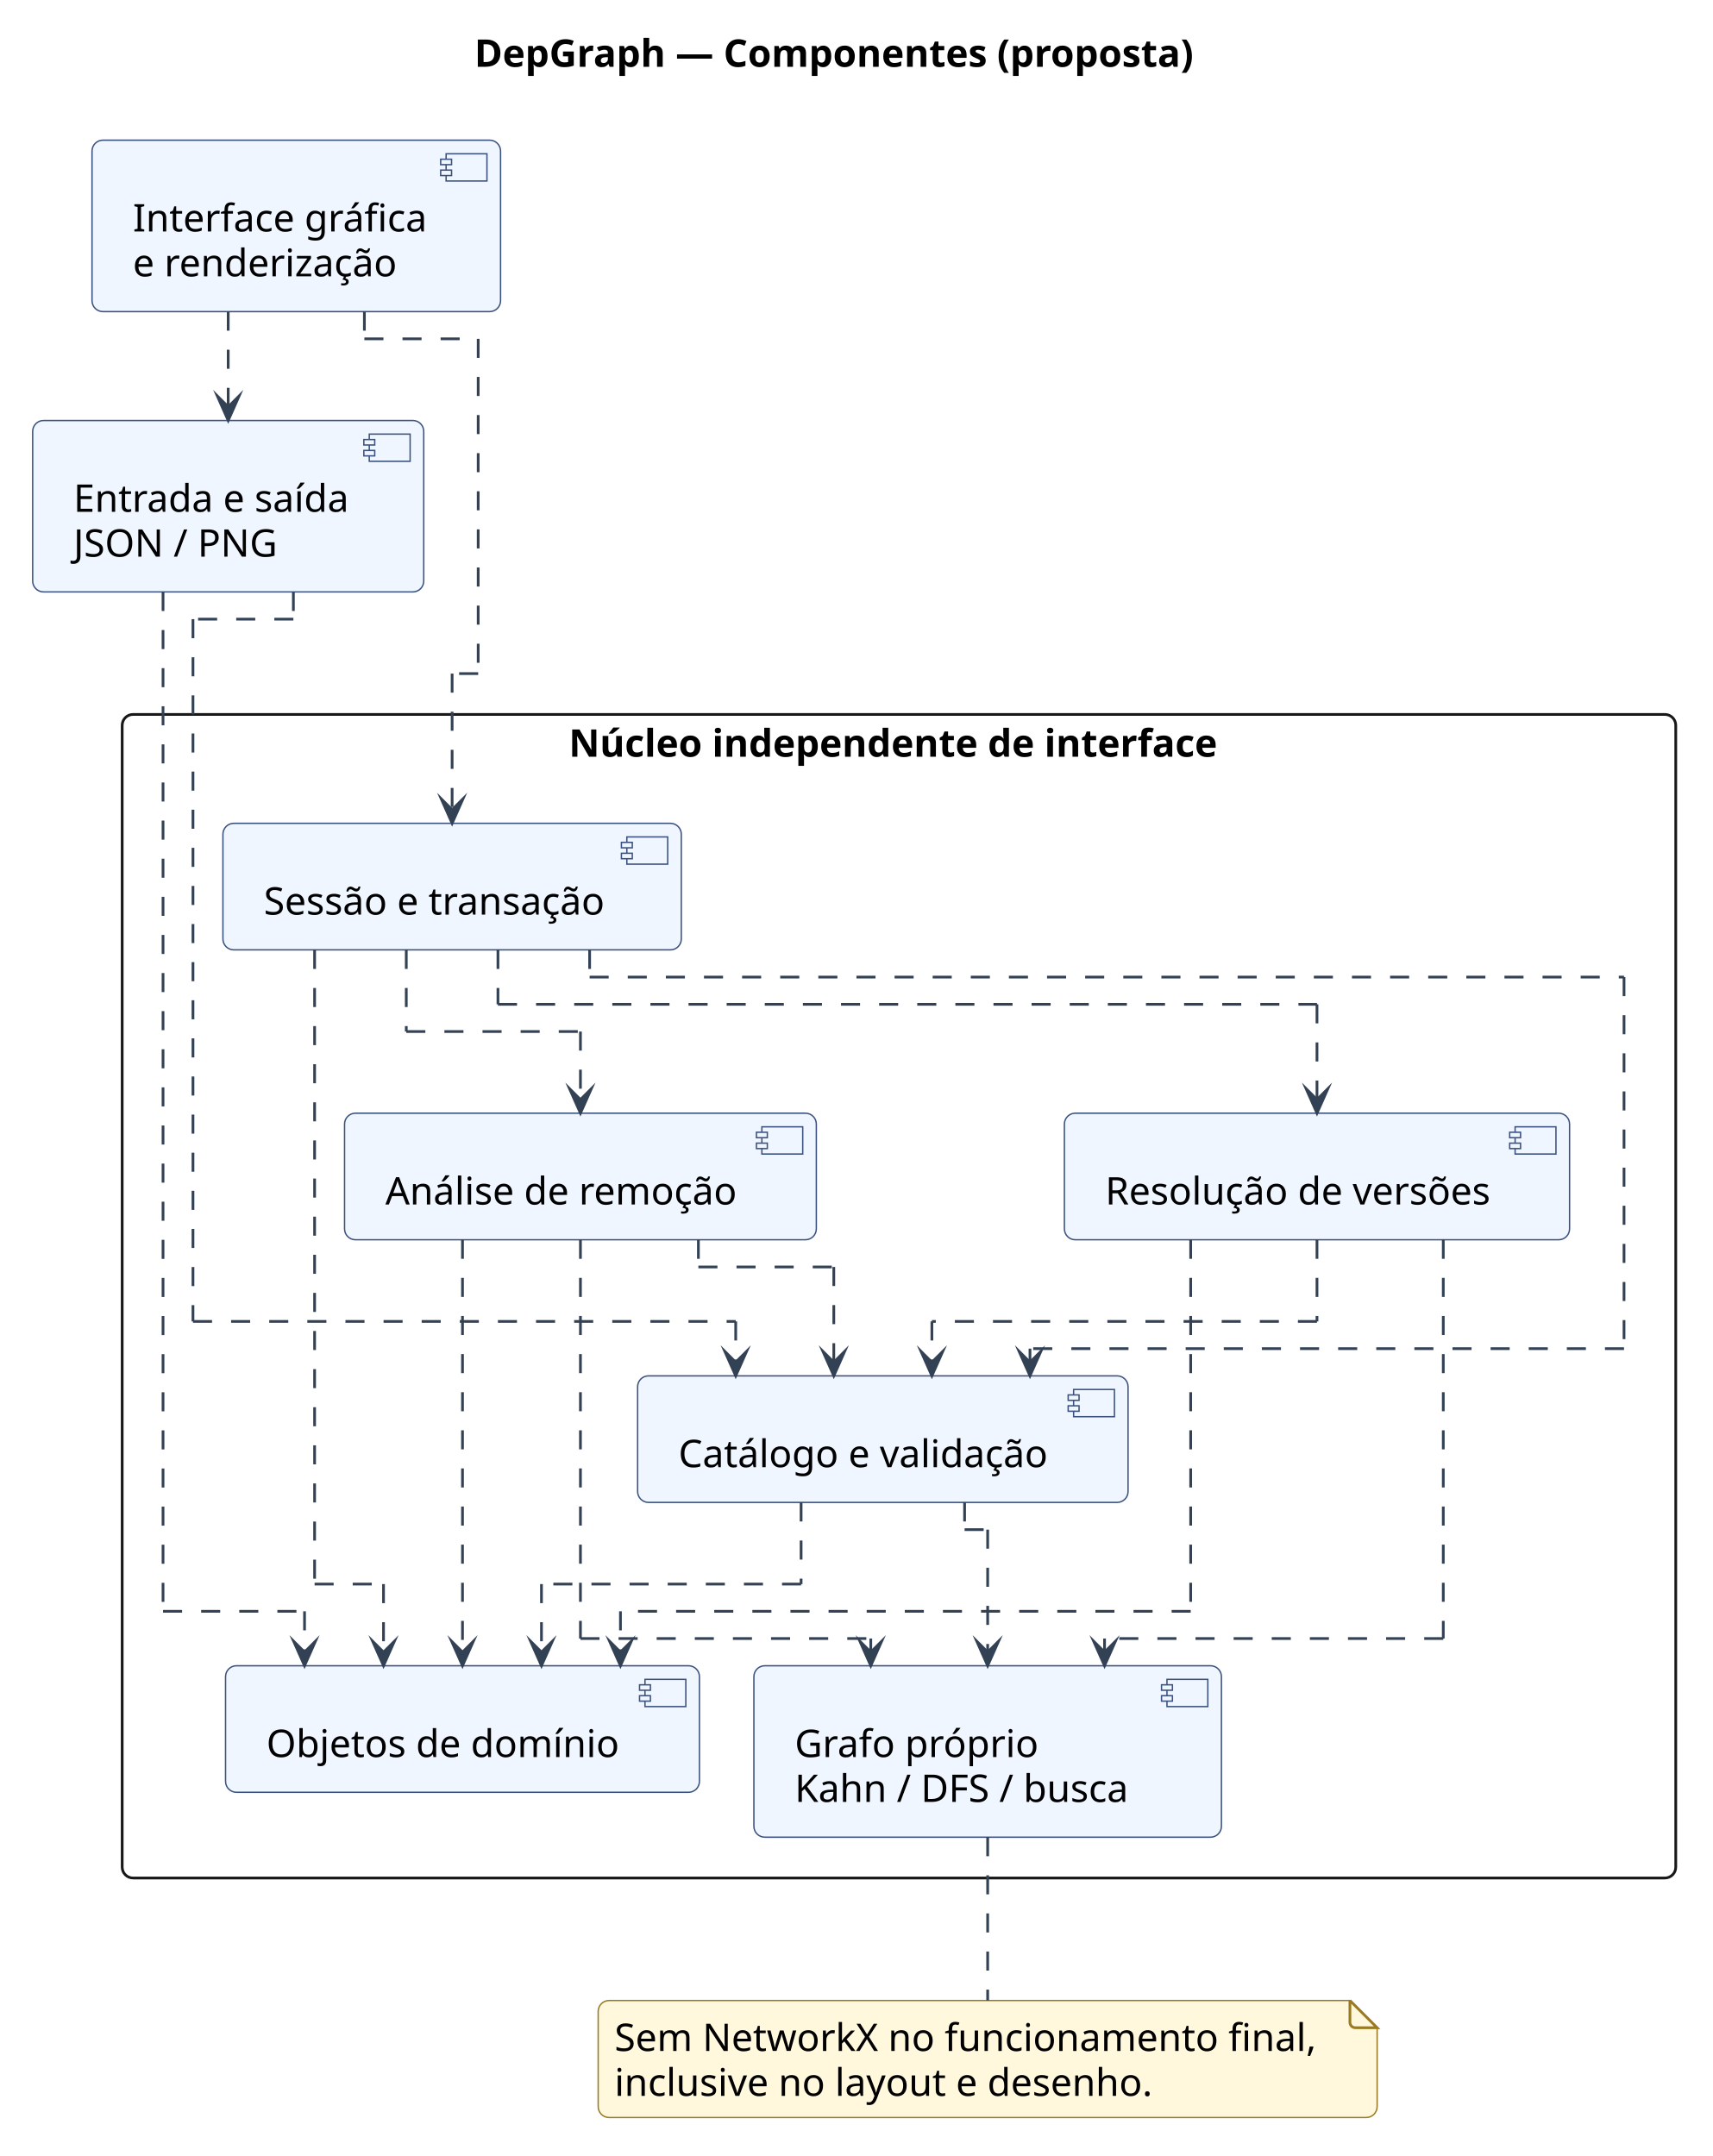
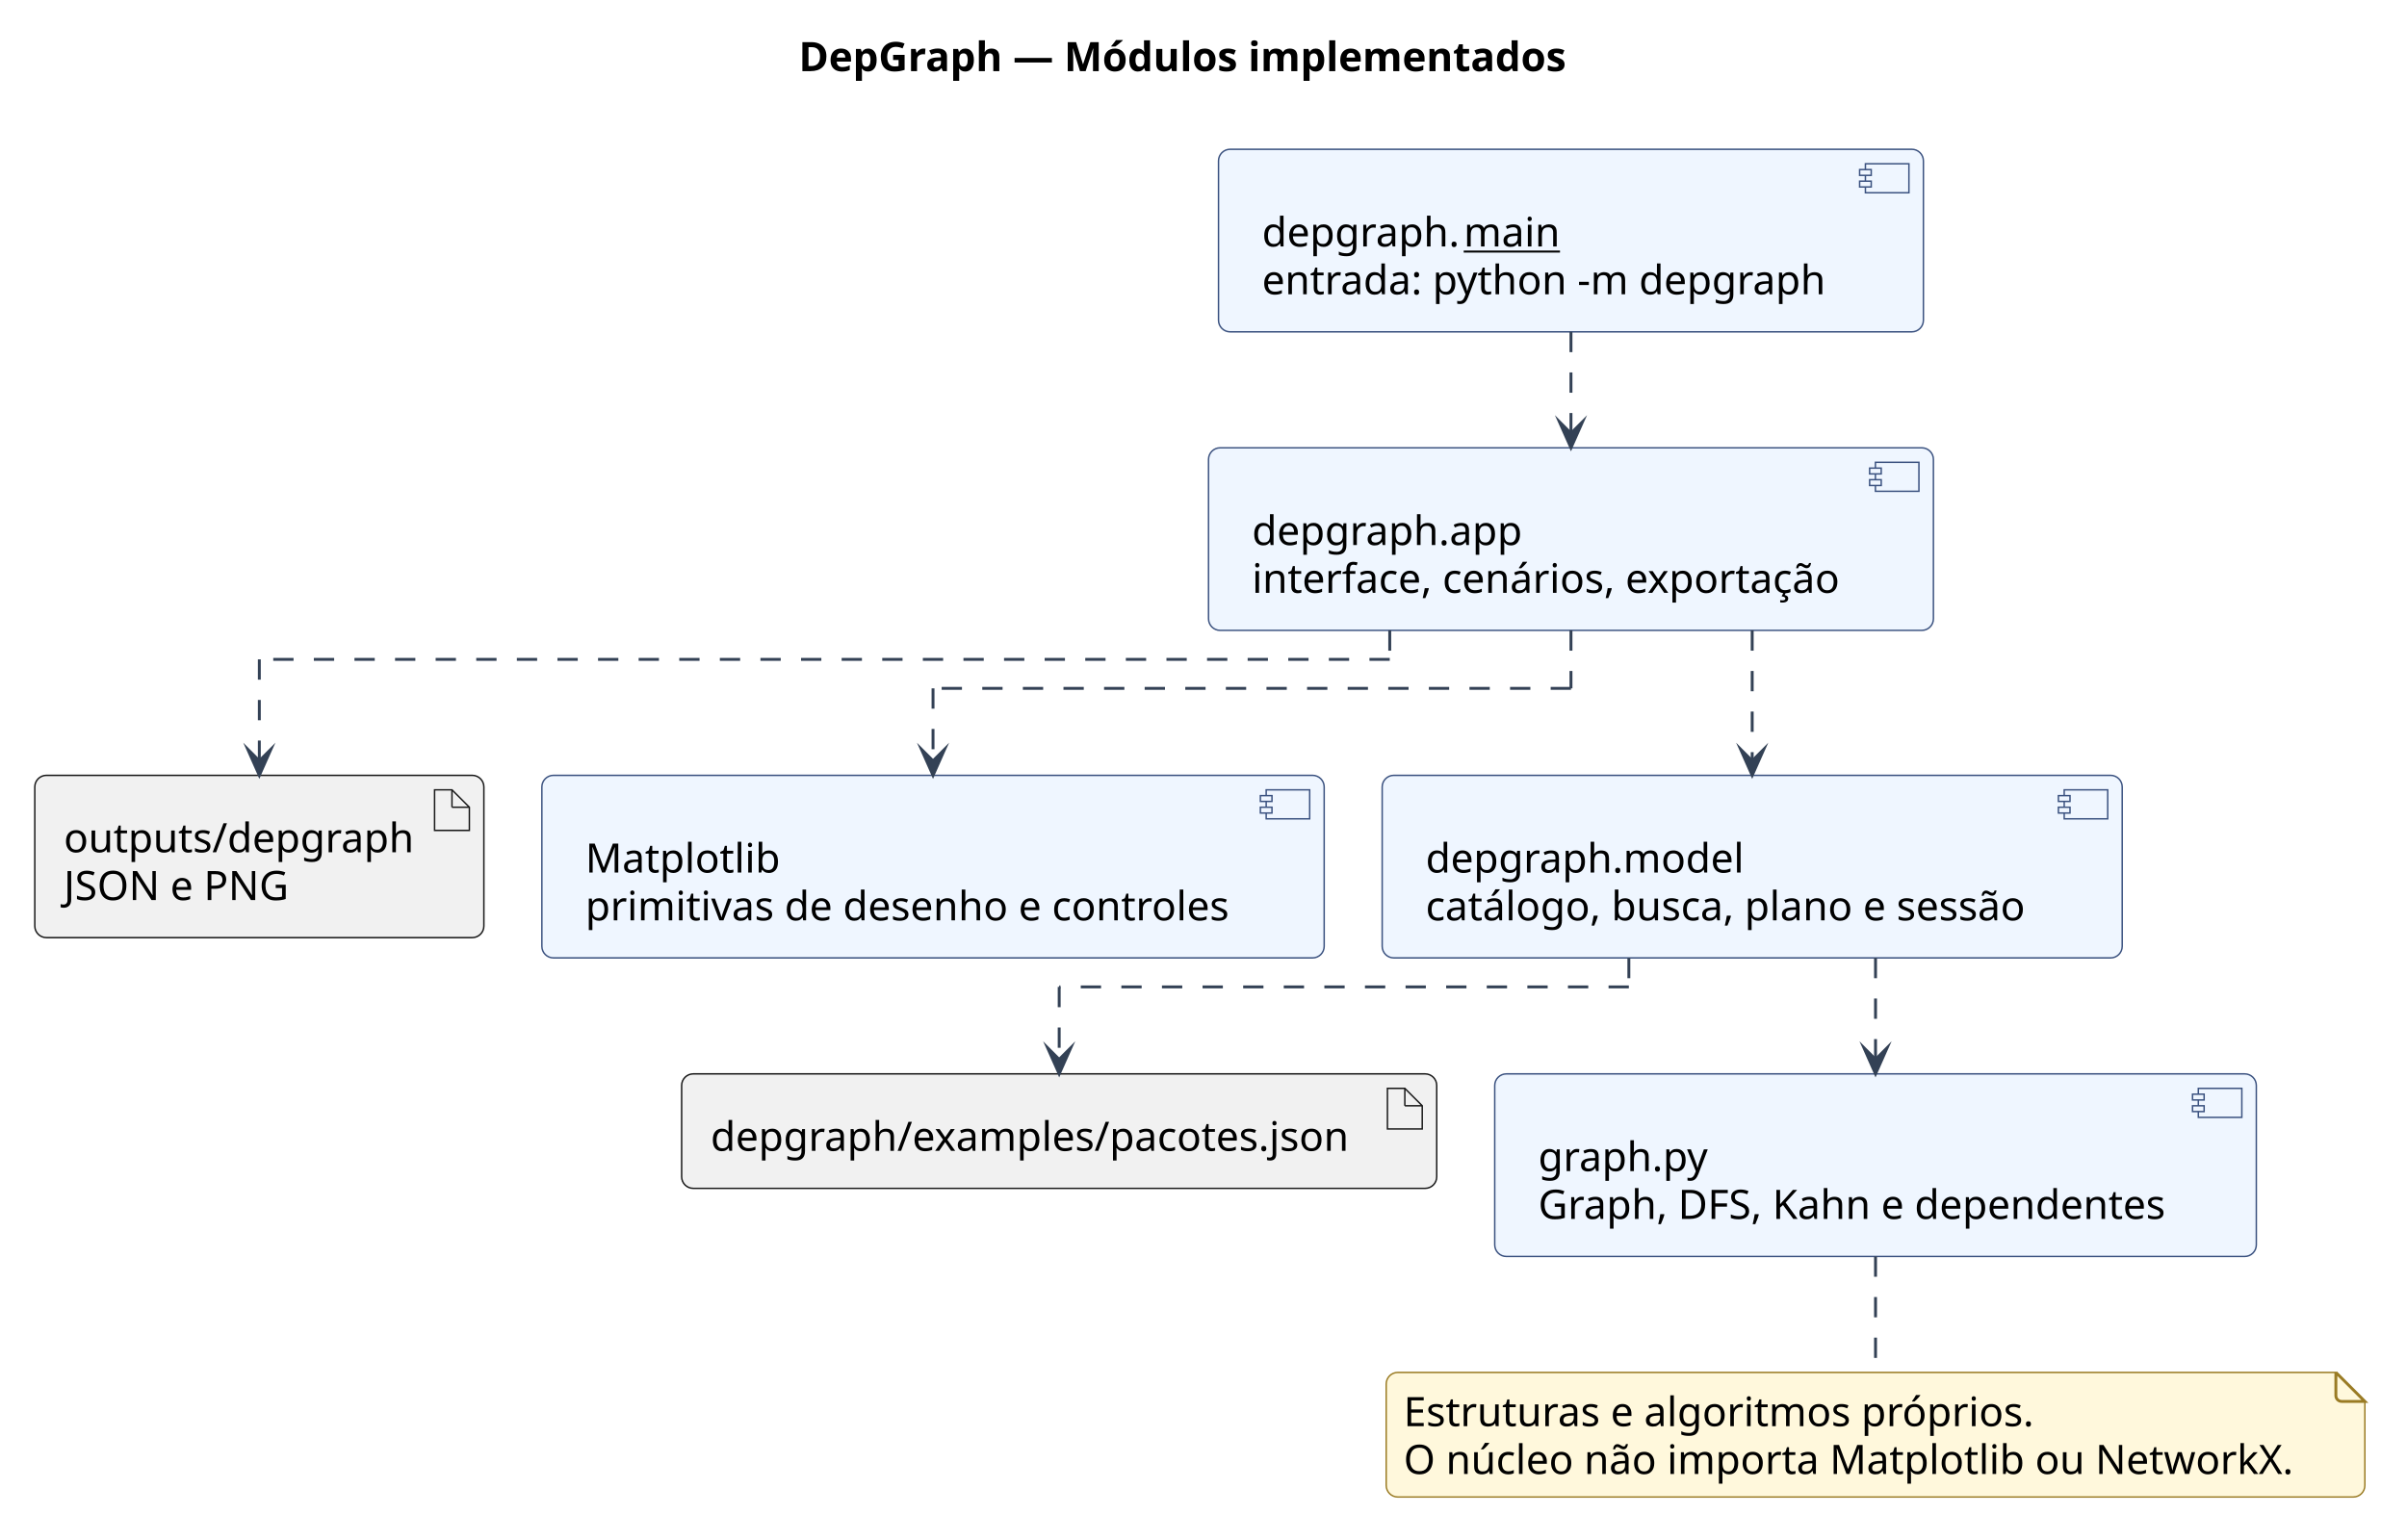
- <svg xmlns="http://www.w3.org/2000/svg" contentStyleType="text/css" data-diagram-type="DESCRIPTION" height="792px" preserveAspectRatio="none" style="width:629px;height:792px;background:#FFFFFF;" version="1.1" viewBox="0 0 629 792" width="629px" zoomAndPan="magnify">
+ <svg xmlns="http://www.w3.org/2000/svg" contentStyleType="text/css" data-diagram-type="DESCRIPTION" height="531px" preserveAspectRatio="none" style="width:830px;height:531px;background:#FFFFFF;" version="1.1" viewBox="0 0 830 531" width="830px" zoomAndPan="magnify">
  <defs />
  <g>
-     <g class="title" data-source-line="5">
-       <text fill="#000000" font-family="sans-serif" font-size="14" font-weight="700" lengthAdjust="spacing" textLength="274.019" x="174.233" y="24.535">DepGraph — Componentes (proposta)</text>
+     <g class="title" data-source-line="4">
+       <text fill="#000000" font-family="sans-serif" font-size="14" font-weight="700" lengthAdjust="spacing" textLength="272.631" x="275.421" y="24.535">DepGraph — Módulos implementados</text>
    </g>
-     <rect fill="none" height="427.441" rx="4" ry="4" style="stroke:#181818;stroke-width:1;" width="570.606" x="44.878" y="262.441" />
-     <text fill="#000000" font-family="sans-serif" font-size="14" font-weight="700" lengthAdjust="spacing" textLength="242.553" x="208.905" y="277.977">Núcleo independente de interface</text>
-     <g class="entity" data-qualified-name="N.cleo independente de interface.S" data-source-line="9" id="ent0004">
-       <rect fill="#EFF6FF" height="46.488" rx="4" ry="4" style="stroke:#3B5280;stroke-width:0.5;" width="168.358" x="81.878" y="302.441" />
-       <rect fill="#EFF6FF" height="10" style="stroke:#3B5280;stroke-width:0.5;" width="15" x="230.236" y="307.441" />
-       <rect fill="#EFF6FF" height="2" style="stroke:#3B5280;stroke-width:0.5;" width="4" x="228.236" y="309.441" />
-       <rect fill="#EFF6FF" height="2" style="stroke:#3B5280;stroke-width:0.5;" width="4" x="228.236" y="313.441" />
-       <text fill="#000000" font-family="sans-serif" font-size="14" lengthAdjust="spacing" textLength="128.358" x="96.878" y="335.977">Sessão e transação</text>
+     <g class="entity" data-qualified-name="Entry" data-source-line="5" id="ent0001">
+       <rect fill="#EFF6FF" height="62.977" rx="4" ry="4" style="stroke:#3B5280;stroke-width:0.5;" width="243.068" x="420.179" y="51.488" />
+       <rect fill="#EFF6FF" height="10" style="stroke:#3B5280;stroke-width:0.5;" width="15" x="643.248" y="56.488" />
+       <rect fill="#EFF6FF" height="2" style="stroke:#3B5280;stroke-width:0.5;" width="4" x="641.248" y="58.488" />
+       <rect fill="#EFF6FF" height="2" style="stroke:#3B5280;stroke-width:0.5;" width="4" x="641.248" y="62.488" />
+       <text fill="#000000" font-family="sans-serif" font-size="14" lengthAdjust="spacing" textLength="69.542" x="435.179" y="85.023">depgraph.</text>
+       <text fill="#000000" font-family="sans-serif" font-size="14" lengthAdjust="spacing" text-decoration="underline" textLength="33.537" x="504.721" y="85.023">main</text>
+       <text fill="#000000" font-family="sans-serif" font-size="14" lengthAdjust="spacing" textLength="203.068" x="435.179" y="101.512">entrada: python -m depgraph</text>
    </g>
-     <g class="entity" data-qualified-name="N.cleo independente de interface.R" data-source-line="10" id="ent0005">
-       <rect fill="#EFF6FF" height="46.488" rx="4" ry="4" style="stroke:#3B5280;stroke-width:0.5;" width="185.544" x="390.94" y="408.93" />
-       <rect fill="#EFF6FF" height="10" style="stroke:#3B5280;stroke-width:0.5;" width="15" x="556.484" y="413.93" />
-       <rect fill="#EFF6FF" height="2" style="stroke:#3B5280;stroke-width:0.5;" width="4" x="554.484" y="415.93" />
-       <rect fill="#EFF6FF" height="2" style="stroke:#3B5280;stroke-width:0.5;" width="4" x="554.484" y="419.93" />
-       <text fill="#000000" font-family="sans-serif" font-size="14" lengthAdjust="spacing" textLength="145.544" x="405.94" y="442.465">Resolução de versões</text>
+     <g class="entity" data-qualified-name="UI" data-source-line="6" id="ent0002">
+       <rect fill="#EFF6FF" height="62.977" rx="4" ry="4" style="stroke:#3B5280;stroke-width:0.5;" width="249.966" x="416.731" y="154.465" />
+       <rect fill="#EFF6FF" height="10" style="stroke:#3B5280;stroke-width:0.5;" width="15" x="646.697" y="159.465" />
+       <rect fill="#EFF6FF" height="2" style="stroke:#3B5280;stroke-width:0.5;" width="4" x="644.697" y="161.465" />
+       <rect fill="#EFF6FF" height="2" style="stroke:#3B5280;stroke-width:0.5;" width="4" x="644.697" y="165.465" />
+       <text fill="#000000" font-family="sans-serif" font-size="14" lengthAdjust="spacing" textLength="94.897" x="431.731" y="188">depgraph.app</text>
+       <text fill="#000000" font-family="sans-serif" font-size="14" lengthAdjust="spacing" textLength="209.966" x="431.731" y="204.488">interface, cenários, exportação</text>
    </g>
-     <g class="entity" data-qualified-name="N.cleo independente de interface.C" data-source-line="11" id="ent0006">
-       <rect fill="#EFF6FF" height="46.488" rx="4" ry="4" style="stroke:#3B5280;stroke-width:0.5;" width="180.137" x="234.189" y="505.418" />
-       <rect fill="#EFF6FF" height="10" style="stroke:#3B5280;stroke-width:0.5;" width="15" x="394.326" y="510.418" />
-       <rect fill="#EFF6FF" height="2" style="stroke:#3B5280;stroke-width:0.5;" width="4" x="392.326" y="512.418" />
-       <rect fill="#EFF6FF" height="2" style="stroke:#3B5280;stroke-width:0.5;" width="4" x="392.326" y="516.418" />
-       <text fill="#000000" font-family="sans-serif" font-size="14" lengthAdjust="spacing" textLength="140.137" x="249.189" y="538.953">Catálogo e validação</text>
+     <g class="entity" data-qualified-name="Plot" data-source-line="7" id="ent0003">
+       <rect fill="#EFF6FF" height="62.977" rx="4" ry="4" style="stroke:#3B5280;stroke-width:0.5;" width="269.763" x="186.852" y="267.441" />
+       <rect fill="#EFF6FF" height="10" style="stroke:#3B5280;stroke-width:0.5;" width="15" x="436.614" y="272.441" />
+       <rect fill="#EFF6FF" height="2" style="stroke:#3B5280;stroke-width:0.5;" width="4" x="434.614" y="274.441" />
+       <rect fill="#EFF6FF" height="2" style="stroke:#3B5280;stroke-width:0.5;" width="4" x="434.614" y="278.441" />
+       <text fill="#000000" font-family="sans-serif" font-size="14" lengthAdjust="spacing" textLength="68.626" x="201.852" y="300.977">Matplotlib</text>
+       <text fill="#000000" font-family="sans-serif" font-size="14" lengthAdjust="spacing" textLength="229.763" x="201.852" y="317.465">primitivas de desenho e controles</text>
    </g>
-     <g class="entity" data-qualified-name="N.cleo independente de interface.M" data-source-line="12" id="ent0007">
-       <rect fill="#EFF6FF" height="46.488" rx="4" ry="4" style="stroke:#3B5280;stroke-width:0.5;" width="173.28" x="126.549" y="408.93" />
-       <rect fill="#EFF6FF" height="10" style="stroke:#3B5280;stroke-width:0.5;" width="15" x="279.83" y="413.93" />
-       <rect fill="#EFF6FF" height="2" style="stroke:#3B5280;stroke-width:0.5;" width="4" x="277.83" y="415.93" />
-       <rect fill="#EFF6FF" height="2" style="stroke:#3B5280;stroke-width:0.5;" width="4" x="277.83" y="419.93" />
-       <text fill="#000000" font-family="sans-serif" font-size="14" lengthAdjust="spacing" textLength="133.28" x="141.549" y="442.465">Análise de remoção</text>
+     <g class="entity" data-qualified-name="Core" data-source-line="8" id="ent0004">
+       <rect fill="#EFF6FF" height="62.977" rx="4" ry="4" style="stroke:#3B5280;stroke-width:0.5;" width="255.182" x="476.614" y="267.441" />
+       <rect fill="#EFF6FF" height="10" style="stroke:#3B5280;stroke-width:0.5;" width="15" x="711.796" y="272.441" />
+       <rect fill="#EFF6FF" height="2" style="stroke:#3B5280;stroke-width:0.5;" width="4" x="709.796" y="274.441" />
+       <rect fill="#EFF6FF" height="2" style="stroke:#3B5280;stroke-width:0.5;" width="4" x="709.796" y="278.441" />
+       <text fill="#000000" font-family="sans-serif" font-size="14" lengthAdjust="spacing" textLength="111.87" x="491.614" y="300.977">depgraph.model</text>
+       <text fill="#000000" font-family="sans-serif" font-size="14" lengthAdjust="spacing" textLength="215.182" x="491.614" y="317.465">catálogo, busca, plano e sessão</text>
    </g>
-     <g class="entity" data-qualified-name="N.cleo independente de interface.G" data-source-line="13" id="ent0008">
-       <rect fill="#EFF6FF" height="62.977" rx="4" ry="4" style="stroke:#3B5280;stroke-width:0.5;" width="171.722" x="276.896" y="611.906" />
-       <rect fill="#EFF6FF" height="10" style="stroke:#3B5280;stroke-width:0.5;" width="15" x="428.617" y="616.906" />
-       <rect fill="#EFF6FF" height="2" style="stroke:#3B5280;stroke-width:0.5;" width="4" x="426.617" y="618.906" />
-       <rect fill="#EFF6FF" height="2" style="stroke:#3B5280;stroke-width:0.5;" width="4" x="426.617" y="622.906" />
-       <text fill="#000000" font-family="sans-serif" font-size="14" lengthAdjust="spacing" textLength="92.08" x="291.896" y="645.441">Grafo próprio</text>
-       <text fill="#000000" font-family="sans-serif" font-size="14" lengthAdjust="spacing" textLength="131.722" x="291.896" y="661.93">Kahn / DFS / busca</text>
+     <g class="entity" data-qualified-name="G" data-source-line="9" id="ent0005">
+       <rect fill="#EFF6FF" height="62.977" rx="4" ry="4" style="stroke:#3B5280;stroke-width:0.5;" width="262.619" x="515.426" y="370.418" />
+       <rect fill="#EFF6FF" height="10" style="stroke:#3B5280;stroke-width:0.5;" width="15" x="758.045" y="375.418" />
+       <rect fill="#EFF6FF" height="2" style="stroke:#3B5280;stroke-width:0.5;" width="4" x="756.045" y="377.418" />
+       <rect fill="#EFF6FF" height="2" style="stroke:#3B5280;stroke-width:0.5;" width="4" x="756.045" y="381.418" />
+       <text fill="#000000" font-family="sans-serif" font-size="14" lengthAdjust="spacing" textLength="60.245" x="530.426" y="403.953">graph.py</text>
+       <text fill="#000000" font-family="sans-serif" font-size="14" lengthAdjust="spacing" textLength="222.619" x="530.426" y="420.441">Graph, DFS, Kahn e dependentes</text>
    </g>
-     <g class="entity" data-qualified-name="N.cleo independente de interface.D" data-source-line="14" id="ent0009">
-       <rect fill="#EFF6FF" height="46.488" rx="4" ry="4" style="stroke:#3B5280;stroke-width:0.5;" width="174.053" x="82.843" y="611.906" />
-       <rect fill="#EFF6FF" height="10" style="stroke:#3B5280;stroke-width:0.5;" width="15" x="236.896" y="616.906" />
-       <rect fill="#EFF6FF" height="2" style="stroke:#3B5280;stroke-width:0.5;" width="4" x="234.896" y="618.906" />
-       <rect fill="#EFF6FF" height="2" style="stroke:#3B5280;stroke-width:0.5;" width="4" x="234.896" y="622.906" />
-       <text fill="#000000" font-family="sans-serif" font-size="14" lengthAdjust="spacing" textLength="134.053" x="97.843" y="645.441">Objetos de domínio</text>
+     <g class="entity" data-qualified-name="Data" data-source-line="10" id="ent0006">
+       <rect fill="#F1F1F1" height="39.488" rx="4" ry="4" style="stroke:#181818;stroke-width:0.5;" width="260.378" x="235.048" y="370.418" />
+       <polygon fill="#F1F1F1" points="478.426,375.418,478.426,389.418,490.426,389.418,490.426,381.418,484.426,375.418,478.426,375.418" style="stroke:#181818;stroke-width:0.5;stroke-linejoin:miter;stroke-miterlimit:10;" />
+       <line style="stroke:#181818;stroke-width:0.5;" x1="484.426" x2="484.426" y1="375.418" y2="381.418" />
+       <line style="stroke:#181818;stroke-width:0.5;" x1="490.426" x2="484.426" y1="381.418" y2="381.418" />
+       <text fill="#000000" font-family="sans-serif" font-size="14" lengthAdjust="spacing" textLength="230.378" x="245.048" y="396.953">depgraph/examples/pacotes.json</text>
    </g>
-     <g class="entity" data-qualified-name="UI" data-source-line="6" id="ent0001">
-       <rect fill="#EFF6FF" height="62.977" rx="4" ry="4" style="stroke:#3B5280;stroke-width:0.5;" width="150.052" x="33.799" y="51.488" />
-       <rect fill="#EFF6FF" height="10" style="stroke:#3B5280;stroke-width:0.5;" width="15" x="163.851" y="56.488" />
-       <rect fill="#EFF6FF" height="2" style="stroke:#3B5280;stroke-width:0.5;" width="4" x="161.851" y="58.488" />
-       <rect fill="#EFF6FF" height="2" style="stroke:#3B5280;stroke-width:0.5;" width="4" x="161.851" y="62.488" />
-       <text fill="#000000" font-family="sans-serif" font-size="14" lengthAdjust="spacing" textLength="110.052" x="48.799" y="85.023">Interface gráfica</text>
-       <text fill="#000000" font-family="sans-serif" font-size="14" lengthAdjust="spacing" textLength="100.092" x="48.799" y="101.512">e renderização</text>
+     <g class="entity" data-qualified-name="Out" data-source-line="11" id="ent0007">
+       <rect fill="#F1F1F1" height="55.977" rx="4" ry="4" style="stroke:#181818;stroke-width:0.5;" width="154.852" x="12" y="267.441" />
+       <polygon fill="#F1F1F1" points="149.852,272.441,149.852,286.441,161.852,286.441,161.852,278.441,155.852,272.441,149.852,272.441" style="stroke:#181818;stroke-width:0.5;stroke-linejoin:miter;stroke-miterlimit:10;" />
+       <line style="stroke:#181818;stroke-width:0.5;" x1="155.852" x2="155.852" y1="272.441" y2="278.441" />
+       <line style="stroke:#181818;stroke-width:0.5;" x1="161.852" x2="155.852" y1="278.441" y2="278.441" />
+       <text fill="#000000" font-family="sans-serif" font-size="14" lengthAdjust="spacing" textLength="124.852" x="22" y="293.977">outputs/depgraph</text>
+       <text fill="#000000" font-family="sans-serif" font-size="14" lengthAdjust="spacing" textLength="77.971" x="22" y="310.465">JSON e PNG</text>
    </g>
-     <g class="entity" data-qualified-name="IO" data-source-line="7" id="ent0002">
-       <rect fill="#EFF6FF" height="62.977" rx="4" ry="4" style="stroke:#3B5280;stroke-width:0.5;" width="143.633" x="12" y="154.465" />
-       <rect fill="#EFF6FF" height="10" style="stroke:#3B5280;stroke-width:0.5;" width="15" x="135.633" y="159.465" />
-       <rect fill="#EFF6FF" height="2" style="stroke:#3B5280;stroke-width:0.5;" width="4" x="133.633" y="161.465" />
-       <rect fill="#EFF6FF" height="2" style="stroke:#3B5280;stroke-width:0.5;" width="4" x="133.633" y="165.465" />
-       <text fill="#000000" font-family="sans-serif" font-size="14" lengthAdjust="spacing" textLength="103.633" x="27" y="188">Entrada e saída</text>
-       <text fill="#000000" font-family="sans-serif" font-size="14" lengthAdjust="spacing" textLength="77.513" x="27" y="204.488">JSON / PNG</text>
+     <g class="entity" data-qualified-name="GMN14" data-source-line="19" id="ent0015">
+       <path d="M477.997,477.394 L477.997,512.371 A4,4 0 0 0 481.997,516.371 L811.474,516.371 A4,4 0 0 0 815.474,512.371 L815.474,483.394 L805.474,473.394 L481.997,473.394 A4,4 0 0 0 477.997,477.394" fill="#FFF8DC" style="stroke:#9A7B24;stroke-width:0.5;" />
+       <path d="M805.474,473.394 L805.474,481.394 A2,2 0 0 0 807.474,483.394 L815.474,483.394 L805.474,473.394" fill="#FFF8DC" style="stroke:#9A7B24;stroke-width:1;" />
+       <text fill="#000000" font-family="sans-serif" font-size="14" lengthAdjust="spacing" textLength="224.807" x="483.997" y="491.93">Estruturas e algoritmos próprios.</text>
+       <text fill="#000000" font-family="sans-serif" font-size="14" lengthAdjust="spacing" textLength="316.477" x="483.997" y="508.418">O núcleo não importa Matplotlib ou NetworkX.</text>
    </g>
-     <g class="entity" data-qualified-name="GMN26" data-source-line="33" id="ent0027">
-       <path d="M219.704,738.883 L219.704,773.859 A4,4 0 0 0 223.704,777.859 L501.809,777.859 A4,4 0 0 0 505.809,773.859 L505.809,744.883 L495.809,734.883 L223.704,734.883 A4,4 0 0 0 219.704,738.883" fill="#FFF8DC" style="stroke:#9A7B24;stroke-width:0.5;" />
-       <path d="M495.809,734.883 L495.809,742.883 A2,2 0 0 0 497.809,744.883 L505.809,744.883 L495.809,734.883" fill="#FFF8DC" style="stroke:#9A7B24;stroke-width:1;" />
-       <text fill="#000000" font-family="sans-serif" font-size="14" lengthAdjust="spacing" textLength="265.104" x="225.704" y="753.418">Sem NetworkX no funcionamento final,</text>
-       <text fill="#000000" font-family="sans-serif" font-size="14" lengthAdjust="spacing" textLength="205.249" x="225.704" y="769.906">inclusive no layout e desenho.</text>
-     </g>
-     <line style="stroke:#334155;stroke-width:1;stroke-dasharray:7,7;" x1="133.834" x2="133.834" y1="114.465" y2="124.465" />
-     <line style="stroke:#334155;stroke-width:1;stroke-dasharray:7,7;" x1="133.834" x2="175.633" y1="124.465" y2="124.465" />
-     <line style="stroke:#334155;stroke-width:1;stroke-dasharray:7,7;" x1="175.633" x2="175.633" y1="124.465" y2="247.441" />
-     <line style="stroke:#334155;stroke-width:1;stroke-dasharray:7,7;" x1="175.633" x2="166.057" y1="247.441" y2="247.441" />
-     <line style="stroke:#334155;stroke-width:1;stroke-dasharray:7,7;" x1="166.057" x2="166.057" y1="247.441" y2="302.441" />
-     <polygon fill="#334155" points="166.057,302.441,170.057,293.441,166.057,297.441,162.057,293.441,166.057,302.441" style="stroke:#334155;stroke-width:1;stroke-linejoin:miter;stroke-miterlimit:10;" />
-     <line style="stroke:#334155;stroke-width:1;stroke-dasharray:7,7;" x1="83.816" x2="83.816" y1="114.465" y2="154.465" />
-     <polygon fill="#334155" points="83.816,154.465,87.816,145.465,83.816,149.465,79.816,145.465,83.816,154.465" style="stroke:#334155;stroke-width:1;stroke-linejoin:miter;stroke-miterlimit:10;" />
-     <line style="stroke:#334155;stroke-width:1;stroke-dasharray:7,7;" x1="107.755" x2="107.755" y1="217.441" y2="227.441" />
-     <line style="stroke:#334155;stroke-width:1;stroke-dasharray:7,7;" x1="107.755" x2="70.878" y1="227.441" y2="227.441" />
-     <line style="stroke:#334155;stroke-width:1;stroke-dasharray:7,7;" x1="70.878" x2="70.878" y1="227.441" y2="485.418" />
-     <line style="stroke:#334155;stroke-width:1;stroke-dasharray:7,7;" x1="70.878" x2="270.217" y1="485.418" y2="485.418" />
-     <line style="stroke:#334155;stroke-width:1;stroke-dasharray:7,7;" x1="270.217" x2="270.217" y1="485.418" y2="505.418" />
-     <polygon fill="#334155" points="270.217,505.418,274.217,496.418,270.217,500.418,266.217,496.418,270.217,505.418" style="stroke:#334155;stroke-width:1;stroke-linejoin:miter;stroke-miterlimit:10;" />
-     <line style="stroke:#334155;stroke-width:1;stroke-dasharray:7,7;" x1="59.878" x2="59.878" y1="217.441" y2="591.906" />
-     <line style="stroke:#334155;stroke-width:1;stroke-dasharray:7,7;" x1="59.878" x2="111.852" y1="591.906" y2="591.906" />
-     <line style="stroke:#334155;stroke-width:1;stroke-dasharray:7,7;" x1="111.852" x2="111.852" y1="591.906" y2="611.906" />
-     <polygon fill="#334155" points="111.852,611.906,115.852,602.906,111.852,606.906,107.852,602.906,111.852,611.906" style="stroke:#334155;stroke-width:1;stroke-linejoin:miter;stroke-miterlimit:10;" />
-     <line style="stroke:#334155;stroke-width:1;stroke-dasharray:7,7;" x1="182.893" x2="182.893" y1="348.93" y2="368.93" />
-     <line style="stroke:#334155;stroke-width:1;stroke-dasharray:7,7;" x1="182.893" x2="483.712" y1="368.93" y2="368.93" />
-     <line style="stroke:#334155;stroke-width:1;stroke-dasharray:7,7;" x1="483.712" x2="483.712" y1="368.93" y2="408.93" />
-     <polygon fill="#334155" points="483.712,408.93,487.712,399.93,483.712,403.93,479.712,399.93,483.712,408.93" style="stroke:#334155;stroke-width:1;stroke-linejoin:miter;stroke-miterlimit:10;" />
-     <line style="stroke:#334155;stroke-width:1;stroke-dasharray:7,7;" x1="216.564" x2="216.564" y1="348.93" y2="358.93" />
-     <line style="stroke:#334155;stroke-width:1;stroke-dasharray:7,7;" x1="216.564" x2="596.484" y1="358.93" y2="358.93" />
-     <line style="stroke:#334155;stroke-width:1;stroke-dasharray:7,7;" x1="596.484" x2="596.484" y1="358.93" y2="495.418" />
-     <line style="stroke:#334155;stroke-width:1;stroke-dasharray:7,7;" x1="596.484" x2="378.299" y1="495.418" y2="495.418" />
-     <line style="stroke:#334155;stroke-width:1;stroke-dasharray:7,7;" x1="378.299" x2="378.299" y1="495.418" y2="505.418" />
-     <polygon fill="#334155" points="378.299,505.418,382.299,496.418,378.299,500.418,374.299,496.418,378.299,505.418" style="stroke:#334155;stroke-width:1;stroke-linejoin:miter;stroke-miterlimit:10;" />
-     <line style="stroke:#334155;stroke-width:1;stroke-dasharray:7,7;" x1="149.221" x2="149.221" y1="348.93" y2="378.93" />
-     <line style="stroke:#334155;stroke-width:1;stroke-dasharray:7,7;" x1="149.221" x2="213.189" y1="378.93" y2="378.93" />
-     <line style="stroke:#334155;stroke-width:1;stroke-dasharray:7,7;" x1="213.189" x2="213.189" y1="378.93" y2="408.93" />
-     <polygon fill="#334155" points="213.189,408.93,217.189,399.93,213.189,403.93,209.189,399.93,213.189,408.93" style="stroke:#334155;stroke-width:1;stroke-linejoin:miter;stroke-miterlimit:10;" />
-     <line style="stroke:#334155;stroke-width:1;stroke-dasharray:7,7;" x1="115.549" x2="115.549" y1="348.93" y2="581.906" />
-     <line style="stroke:#334155;stroke-width:1;stroke-dasharray:7,7;" x1="115.549" x2="140.861" y1="581.906" y2="581.906" />
-     <line style="stroke:#334155;stroke-width:1;stroke-dasharray:7,7;" x1="140.861" x2="140.861" y1="581.906" y2="611.906" />
-     <polygon fill="#334155" points="140.861,611.906,144.861,602.906,140.861,606.906,136.861,602.906,140.861,611.906" style="stroke:#334155;stroke-width:1;stroke-linejoin:miter;stroke-miterlimit:10;" />
-     <line style="stroke:#334155;stroke-width:1;stroke-dasharray:7,7;" x1="483.712" x2="483.712" y1="455.418" y2="485.418" />
-     <line style="stroke:#334155;stroke-width:1;stroke-dasharray:7,7;" x1="483.712" x2="342.272" y1="485.418" y2="485.418" />
-     <line style="stroke:#334155;stroke-width:1;stroke-dasharray:7,7;" x1="342.272" x2="342.272" y1="485.418" y2="505.418" />
-     <polygon fill="#334155" points="342.272,505.418,346.272,496.418,342.272,500.418,338.272,496.418,342.272,505.418" style="stroke:#334155;stroke-width:1;stroke-linejoin:miter;stroke-miterlimit:10;" />
-     <line style="stroke:#334155;stroke-width:1;stroke-dasharray:7,7;" x1="530.098" x2="530.098" y1="455.418" y2="601.906" />
-     <line style="stroke:#334155;stroke-width:1;stroke-dasharray:7,7;" x1="530.098" x2="405.687" y1="601.906" y2="601.906" />
-     <line style="stroke:#334155;stroke-width:1;stroke-dasharray:7,7;" x1="405.687" x2="405.687" y1="601.906" y2="611.906" />
-     <polygon fill="#334155" points="405.687,611.906,409.687,602.906,405.687,606.906,401.687,602.906,405.687,611.906" style="stroke:#334155;stroke-width:1;stroke-linejoin:miter;stroke-miterlimit:10;" />
-     <line style="stroke:#334155;stroke-width:1;stroke-dasharray:7,7;" x1="437.326" x2="437.326" y1="455.418" y2="591.906" />
-     <line style="stroke:#334155;stroke-width:1;stroke-dasharray:7,7;" x1="437.326" x2="227.887" y1="591.906" y2="591.906" />
-     <line style="stroke:#334155;stroke-width:1;stroke-dasharray:7,7;" x1="227.887" x2="227.887" y1="591.906" y2="611.906" />
-     <polygon fill="#334155" points="227.887,611.906,231.887,602.906,227.887,606.906,223.887,602.906,227.887,611.906" style="stroke:#334155;stroke-width:1;stroke-linejoin:miter;stroke-miterlimit:10;" />
-     <line style="stroke:#334155;stroke-width:1;stroke-dasharray:7,7;" x1="354.281" x2="354.281" y1="551.906" y2="561.906" />
-     <line style="stroke:#334155;stroke-width:1;stroke-dasharray:7,7;" x1="354.281" x2="362.757" y1="561.906" y2="561.906" />
-     <line style="stroke:#334155;stroke-width:1;stroke-dasharray:7,7;" x1="362.757" x2="362.757" y1="561.906" y2="611.906" />
-     <polygon fill="#334155" points="362.757,611.906,366.757,602.906,362.757,606.906,358.757,602.906,362.757,611.906" style="stroke:#334155;stroke-width:1;stroke-linejoin:miter;stroke-miterlimit:10;" />
-     <line style="stroke:#334155;stroke-width:1;stroke-dasharray:7,7;" x1="294.235" x2="294.235" y1="551.906" y2="581.906" />
-     <line style="stroke:#334155;stroke-width:1;stroke-dasharray:7,7;" x1="294.235" x2="198.878" y1="581.906" y2="581.906" />
-     <line style="stroke:#334155;stroke-width:1;stroke-dasharray:7,7;" x1="198.878" x2="198.878" y1="581.906" y2="611.906" />
-     <polygon fill="#334155" points="198.878,611.906,202.878,602.906,198.878,606.906,194.878,602.906,198.878,611.906" style="stroke:#334155;stroke-width:1;stroke-linejoin:miter;stroke-miterlimit:10;" />
-     <line style="stroke:#334155;stroke-width:1;stroke-dasharray:7,7;" x1="256.51" x2="256.51" y1="455.418" y2="465.418" />
-     <line style="stroke:#334155;stroke-width:1;stroke-dasharray:7,7;" x1="256.51" x2="306.244" y1="465.418" y2="465.418" />
-     <line style="stroke:#334155;stroke-width:1;stroke-dasharray:7,7;" x1="306.244" x2="306.244" y1="465.418" y2="505.418" />
-     <polygon fill="#334155" points="306.244,505.418,310.244,496.418,306.244,500.418,302.244,496.418,306.244,505.418" style="stroke:#334155;stroke-width:1;stroke-linejoin:miter;stroke-miterlimit:10;" />
-     <line style="stroke:#334155;stroke-width:1;stroke-dasharray:7,7;" x1="213.189" x2="213.189" y1="455.418" y2="601.906" />
-     <line style="stroke:#334155;stroke-width:1;stroke-dasharray:7,7;" x1="213.189" x2="319.826" y1="601.906" y2="601.906" />
-     <line style="stroke:#334155;stroke-width:1;stroke-dasharray:7,7;" x1="319.826" x2="319.826" y1="601.906" y2="611.906" />
-     <polygon fill="#334155" points="319.826,611.906,323.826,602.906,319.826,606.906,315.826,602.906,319.826,611.906" style="stroke:#334155;stroke-width:1;stroke-linejoin:miter;stroke-miterlimit:10;" />
-     <line style="stroke:#334155;stroke-width:1;stroke-dasharray:7,7;" x1="169.869" x2="169.869" y1="455.418" y2="611.906" />
-     <polygon fill="#334155" points="169.869,611.906,173.869,602.906,169.869,606.906,165.869,602.906,169.869,611.906" style="stroke:#334155;stroke-width:1;stroke-linejoin:miter;stroke-miterlimit:10;" />
-     <line style="stroke:#334155;stroke-width:1;stroke-dasharray:7,7;" x1="362.757" x2="362.757" y1="674.883" y2="734.883" />
+     <line style="stroke:#334155;stroke-width:1;stroke-dasharray:7,7;" x1="541.714" x2="541.714" y1="114.465" y2="154.465" />
+     <polygon fill="#334155" points="541.714,154.465,545.714,145.465,541.714,149.465,537.714,145.465,541.714,154.465" style="stroke:#334155;stroke-width:1;stroke-linejoin:miter;stroke-miterlimit:10;" />
+     <line style="stroke:#334155;stroke-width:1;stroke-dasharray:7,7;" x1="604.205" x2="604.205" y1="217.441" y2="267.441" />
+     <polygon fill="#334155" points="604.205,267.441,608.205,258.441,604.205,262.441,600.205,258.441,604.205,267.441" style="stroke:#334155;stroke-width:1;stroke-linejoin:miter;stroke-miterlimit:10;" />
+     <line style="stroke:#334155;stroke-width:1;stroke-dasharray:7,7;" x1="541.714" x2="541.714" y1="217.441" y2="237.441" />
+     <line style="stroke:#334155;stroke-width:1;stroke-dasharray:7,7;" x1="541.714" x2="321.733" y1="237.441" y2="237.441" />
+     <line style="stroke:#334155;stroke-width:1;stroke-dasharray:7,7;" x1="321.733" x2="321.733" y1="237.441" y2="267.441" />
+     <polygon fill="#334155" points="321.733,267.441,325.733,258.441,321.733,262.441,317.733,258.441,321.733,267.441" style="stroke:#334155;stroke-width:1;stroke-linejoin:miter;stroke-miterlimit:10;" />
+     <line style="stroke:#334155;stroke-width:1;stroke-dasharray:7,7;" x1="479.222" x2="479.222" y1="217.441" y2="227.441" />
+     <line style="stroke:#334155;stroke-width:1;stroke-dasharray:7,7;" x1="479.222" x2="89.426" y1="227.441" y2="227.441" />
+     <line style="stroke:#334155;stroke-width:1;stroke-dasharray:7,7;" x1="89.426" x2="89.426" y1="227.441" y2="267.441" />
+     <polygon fill="#334155" points="89.426,267.441,93.426,258.441,89.426,262.441,85.426,258.441,89.426,267.441" style="stroke:#334155;stroke-width:1;stroke-linejoin:miter;stroke-miterlimit:10;" />
+     <line style="stroke:#334155;stroke-width:1;stroke-dasharray:7,7;" x1="646.735" x2="646.735" y1="330.418" y2="370.418" />
+     <polygon fill="#334155" points="646.735,370.418,650.735,361.418,646.735,365.418,642.735,361.418,646.735,370.418" style="stroke:#334155;stroke-width:1;stroke-linejoin:miter;stroke-miterlimit:10;" />
+     <line style="stroke:#334155;stroke-width:1;stroke-dasharray:7,7;" x1="561.675" x2="561.675" y1="330.418" y2="340.418" />
+     <line style="stroke:#334155;stroke-width:1;stroke-dasharray:7,7;" x1="561.675" x2="365.237" y1="340.418" y2="340.418" />
+     <line style="stroke:#334155;stroke-width:1;stroke-dasharray:7,7;" x1="365.237" x2="365.237" y1="340.418" y2="370.418" />
+     <polygon fill="#334155" points="365.237,370.418,369.237,361.418,365.237,365.418,361.237,361.418,365.237,370.418" style="stroke:#334155;stroke-width:1;stroke-linejoin:miter;stroke-miterlimit:10;" />
+     <line style="stroke:#334155;stroke-width:1;stroke-dasharray:7,7;" x1="646.735" x2="646.735" y1="433.394" y2="473.394" />
  </g>
</svg>
